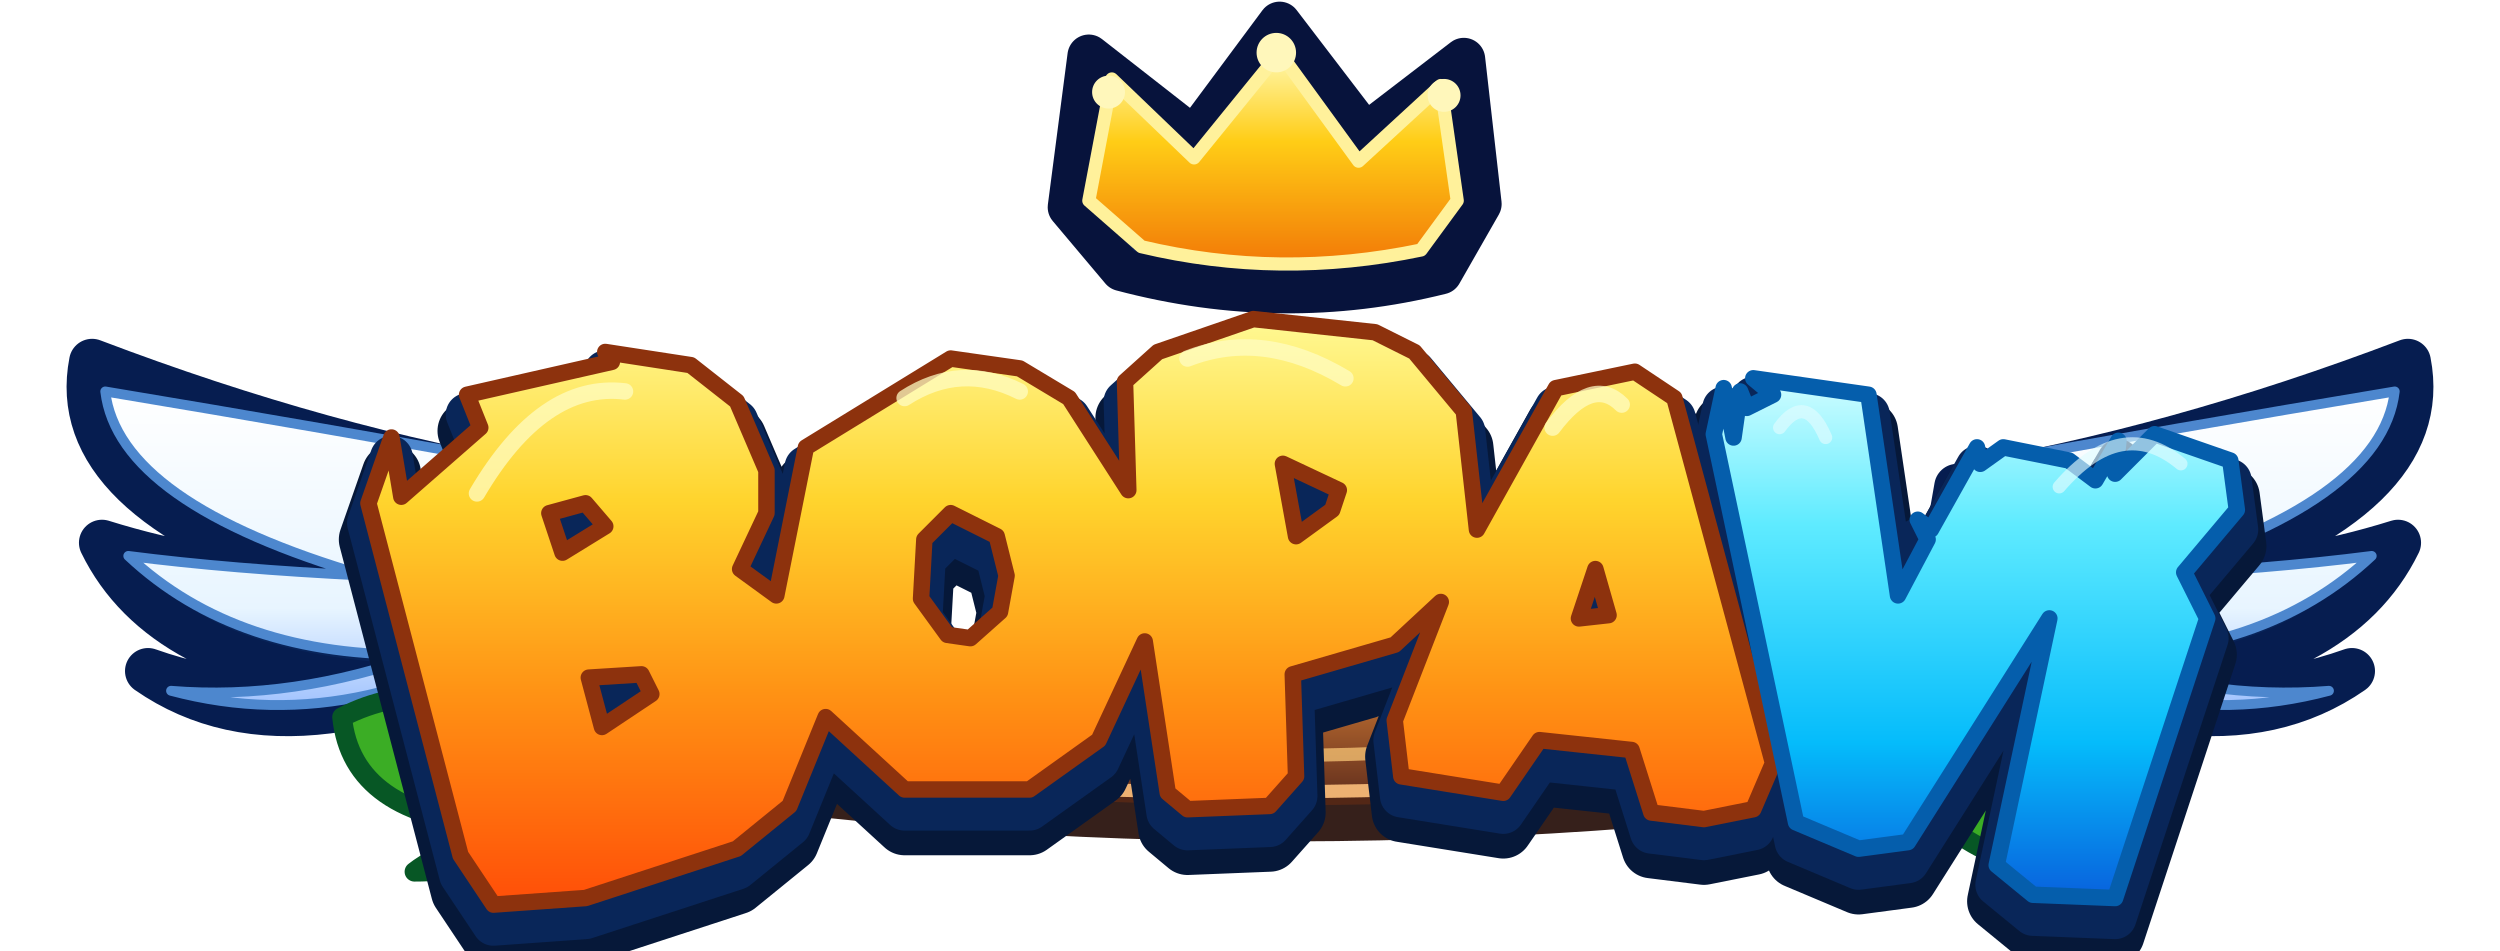
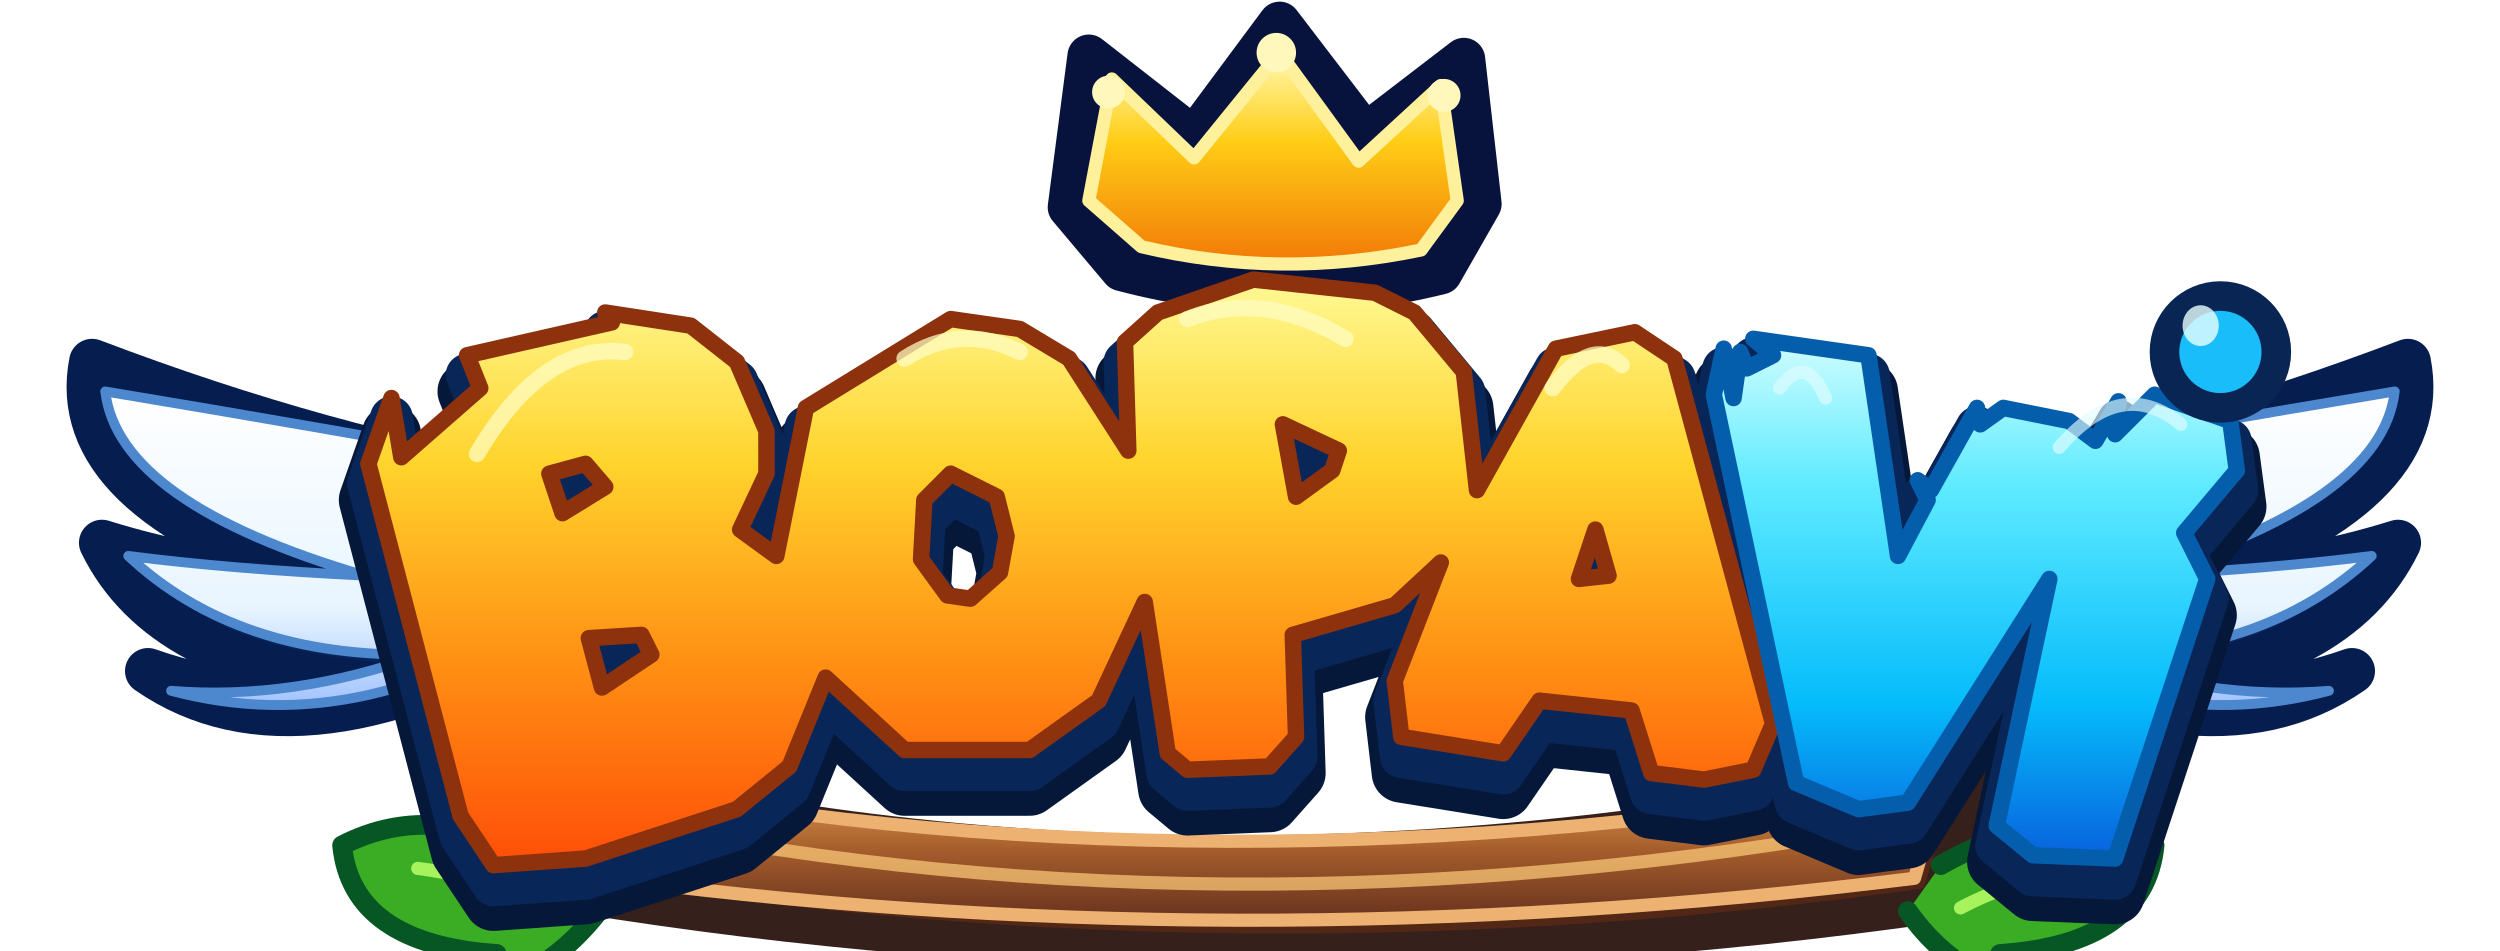
<svg xmlns="http://www.w3.org/2000/svg" width="760" height="289" viewBox="0 0 760 289" role="img" aria-label="BOPAVI">
  <defs>
    <linearGradient id="goldText" x1="0" y1="0" x2="0" y2="1">
      <stop stop-color="#fff994" />
      <stop offset=".31" stop-color="#ffd42d" />
      <stop offset=".64" stop-color="#ff9214" />
      <stop offset="1" stop-color="#ff4e08" />
    </linearGradient>
    <linearGradient id="cyanText" x1="0" y1="0" x2="0" y2="1">
      <stop stop-color="#d0fdff" />
      <stop offset=".28" stop-color="#5febff" />
      <stop offset=".7" stop-color="#05bcfb" />
      <stop offset="1" stop-color="#0861dd" />
    </linearGradient>
    <linearGradient id="crownGold" x1="0" y1="0" x2="0" y2="1">
      <stop stop-color="#fff9b2" />
      <stop offset=".42" stop-color="#ffcd16" />
      <stop offset="1" stop-color="#f27907" />
    </linearGradient>
    <linearGradient id="feather" x1="0" y1="0" x2="0" y2="1">
      <stop stop-color="#ffffff" />
      <stop offset=".69" stop-color="#e8f5ff" />
      <stop offset="1" stop-color="#a2c3fe" />
    </linearGradient>
    <linearGradient id="wood" x1="0" y1="0" x2="0" y2="1">
      <stop stop-color="#e9a455" />
      <stop offset=".53" stop-color="#a45c2b" />
      <stop offset="1" stop-color="#67321e" />
    </linearGradient>
  </defs>
  <g transform="scale(1 1)">
    <g stroke-linejoin="round" stroke-linecap="round">
      <g transform="translate(0 37)">
        <path d="M165 111Q99 100 28 73Q20 114 96 139Q63 138 31 128Q49 165 112 171Q79 179 45 167Q91 199 172 151Z" fill="#08245a" stroke="#061d50" stroke-width="14" />
        <path d="M164 105Q98 93 32 82Q36 116 111 138Q70 136 39 132Q72 163 128 162Q89 176 52 173Q112 189 172 146Z" fill="url(#feather)" stroke="#4d87ce" stroke-width="3" />
        <path d="M595 111Q661 100 732 73Q740 114 664 139Q697 138 729 128Q711 165 648 171Q681 179 715 167Q669 199 588 151Z" fill="#08245a" stroke="#061d50" stroke-width="14" />
        <path d="M596 105Q662 93 728 82Q724 116 649 138Q690 136 721 132Q688 163 632 162Q671 176 708 173Q648 189 588 146Z" fill="url(#feather)" stroke="#4d87ce" stroke-width="3" />
      </g>
-       <g transform="translate(0 43)">
+       <g transform="translate(0 82)">
        <path d="M160 151Q366 204 602 151L589 193Q379 223 175 190Z" fill="#532716" stroke="#36201b" stroke-width="11" />
        <path d="M169 153Q367 194 591 154L582 185Q373 211 177 184Z" fill="url(#wood)" stroke="#edb172" stroke-width="4" />
        <path d="M175 165Q368 207 580 168" fill="none" stroke="#ffcd7b" stroke-opacity=".7" stroke-width="4" />
        <path d="M168 181Q133 160 104 175Q107 205 151 208Q131 218 126 222Q161 222 182 195" fill="#3bad25" stroke="#075725" stroke-width="6" />
        <path d="M590 181Q627 160 655 175Q652 205 608 208Q629 218 635 222Q599 222 580 195" fill="#3bad25" stroke="#075725" stroke-width="6" />
        <path d="M127 182Q150 185 167 194M634 182Q613 185 596 194" fill="none" stroke="#a7f35d" stroke-width="4" />
      </g>
      <path d="M325 63L331 17L363 42L389 7L415 41L445 18L450 62L438 83Q390 95 341 82Z" fill="#071a55" stroke="#07133c" stroke-width="13" />
      <path d="M331 61L338 24L363 48L389 16L413 49L438 26L443 61L432 76Q389 85 347 75Z" fill="url(#crownGold)" stroke="#fff19b" stroke-width="4" />
      <circle cx="337" cy="28" r="5" fill="#fff7bb" />
      <circle cx="388" cy="16" r="6" fill="#fff7bb" />
      <circle cx="439" cy="29" r="5" fill="#fff7bb" />
    </g>
    <defs>
      <path id="ownerWarm" fill-rule="evenodd" d="M509,121 497,113 473,118 449,161 445,125 430,107 418,101 381,97 352,107 342,116 343,149 325,121 310,112 289,109 245,136 236,181 225,173 233,156 233,143 224,122 210,111 184,107 186,110 142,120 146,130 122,151 119,133 112,153 140,260 150,275 178,273 224,258 240,245 251,218 275,240 313,240 334,225 348,195 355,241 361,246 386,245 394,236 393,205 424,196 438,183 424,219 426,236 457,241 468,225 496,228 502,247 518,249 533,246 539,232Z M195,205 198,211 183,221 179,206Z M485,173 489,187 480,188Z M289,156 303,163 306,175 304,186 295,194 288,193 280,182 281,164Z M178,153 184,160 171,168 167,156Z M390,141 407,149 405,155 394,163Z" />
      <path id="ownerBlue" fill-rule="evenodd" d="M524,118 521,132 546,250 565,258 580,256 623,188 607,263 618,272 643,273 671,188 664,174 680,155 678,140 655,132 643,144 644,134 637,146 629,140 609,136 602,141 601,136 587,161 583,158 586,164 577,181 568,120 533,115 539,120 531,124 529,119 527,133Z" />
    </defs>
-     <g stroke-linecap="round" stroke-linejoin="round">
+     <g transform="translate(0 -12)" stroke-linecap="round" stroke-linejoin="round">
      <use href="#ownerWarm" transform="translate(0 11)" fill="#061b49" stroke="#061839" stroke-width="18" />
      <use href="#ownerBlue" transform="translate(0 11)" fill="#061b49" stroke="#061839" stroke-width="18" />
      <use href="#ownerWarm" transform="translate(0 6)" fill="#a43a0b" stroke="#092659" stroke-width="13" />
      <use href="#ownerBlue" transform="translate(0 6)" fill="#084c9a" stroke="#092659" stroke-width="13" />
      <use href="#ownerWarm" fill="url(#goldText)" stroke="#8d320d" stroke-width="5" />
      <use href="#ownerBlue" fill="url(#cyanText)" stroke="#055eac" stroke-width="5" />
      <path d="M145 150Q165 116 190 119 M275 121Q292 110 310 119 M361 109Q384 100 409 115 M472 130Q484 114 493 123" fill="none" stroke="#fffcc2" stroke-width="5" stroke-opacity=".74" />
      <path d="M541 130Q549 119 555 133 M626 148Q645 126 663 141" fill="none" stroke="#e1fbff" stroke-width="4" stroke-opacity=".64" />
+       <ellipse cx="675" cy="119" rx="17" ry="17" fill="#19bdf9" stroke="#092553" stroke-width="9" />
+       <ellipse cx="669" cy="111" rx="5.5" ry="6.2" fill="#e7ffff" opacity=".80" />
    </g>
  </g>
</svg>
